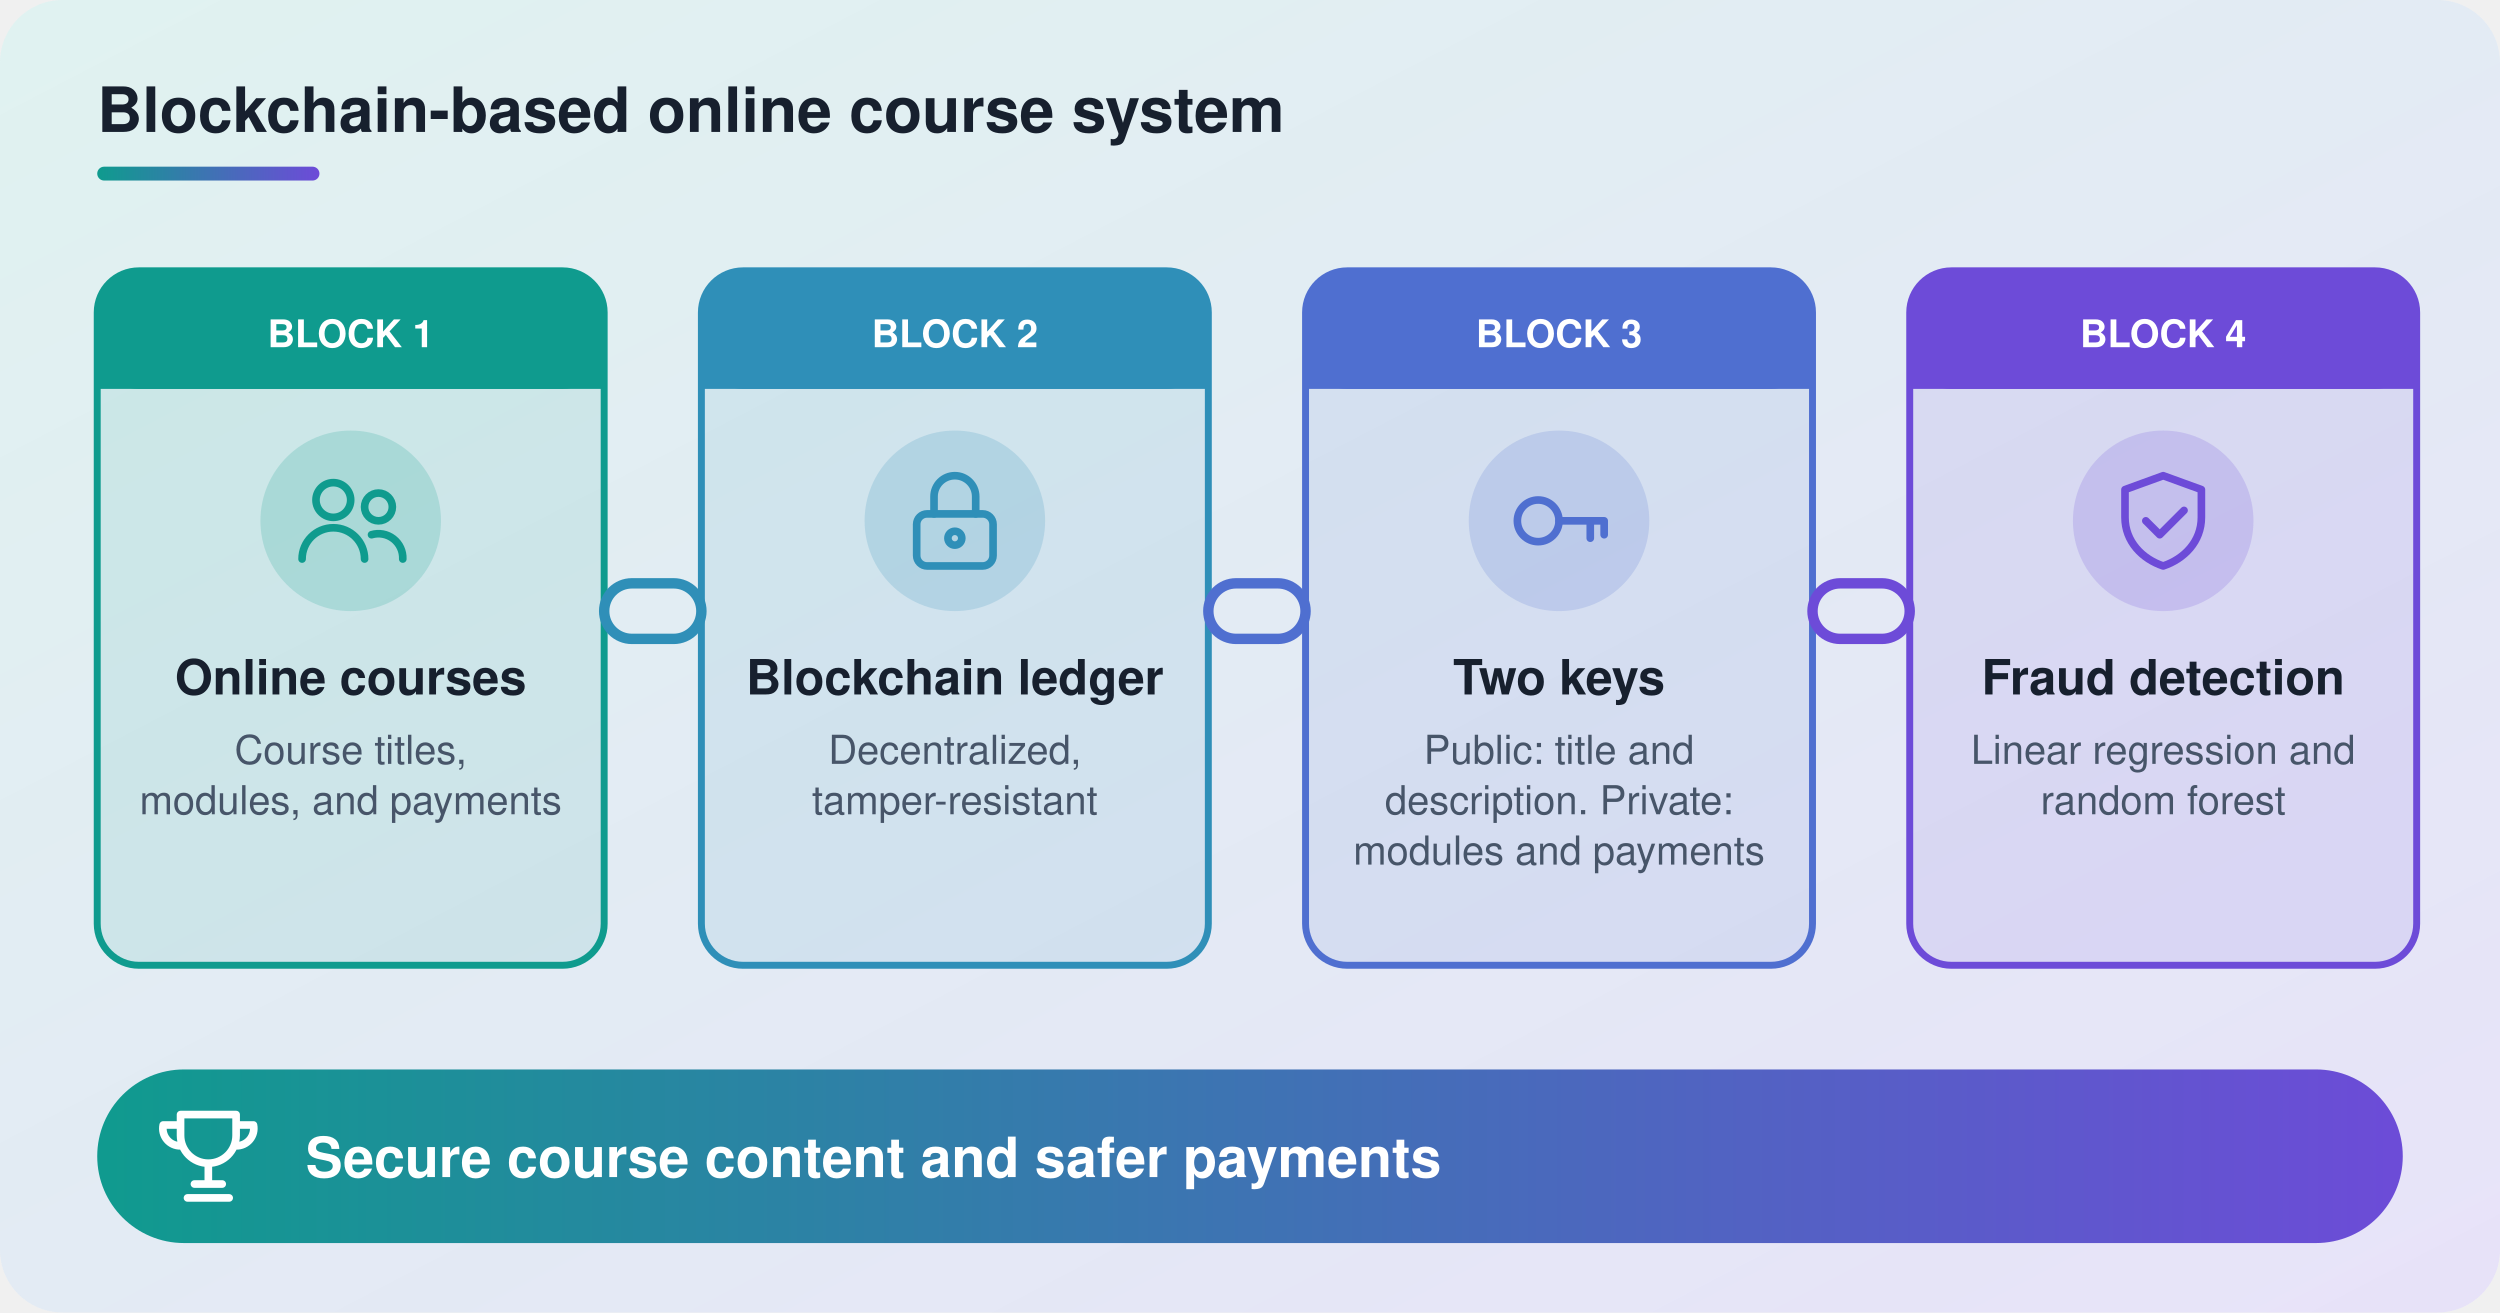
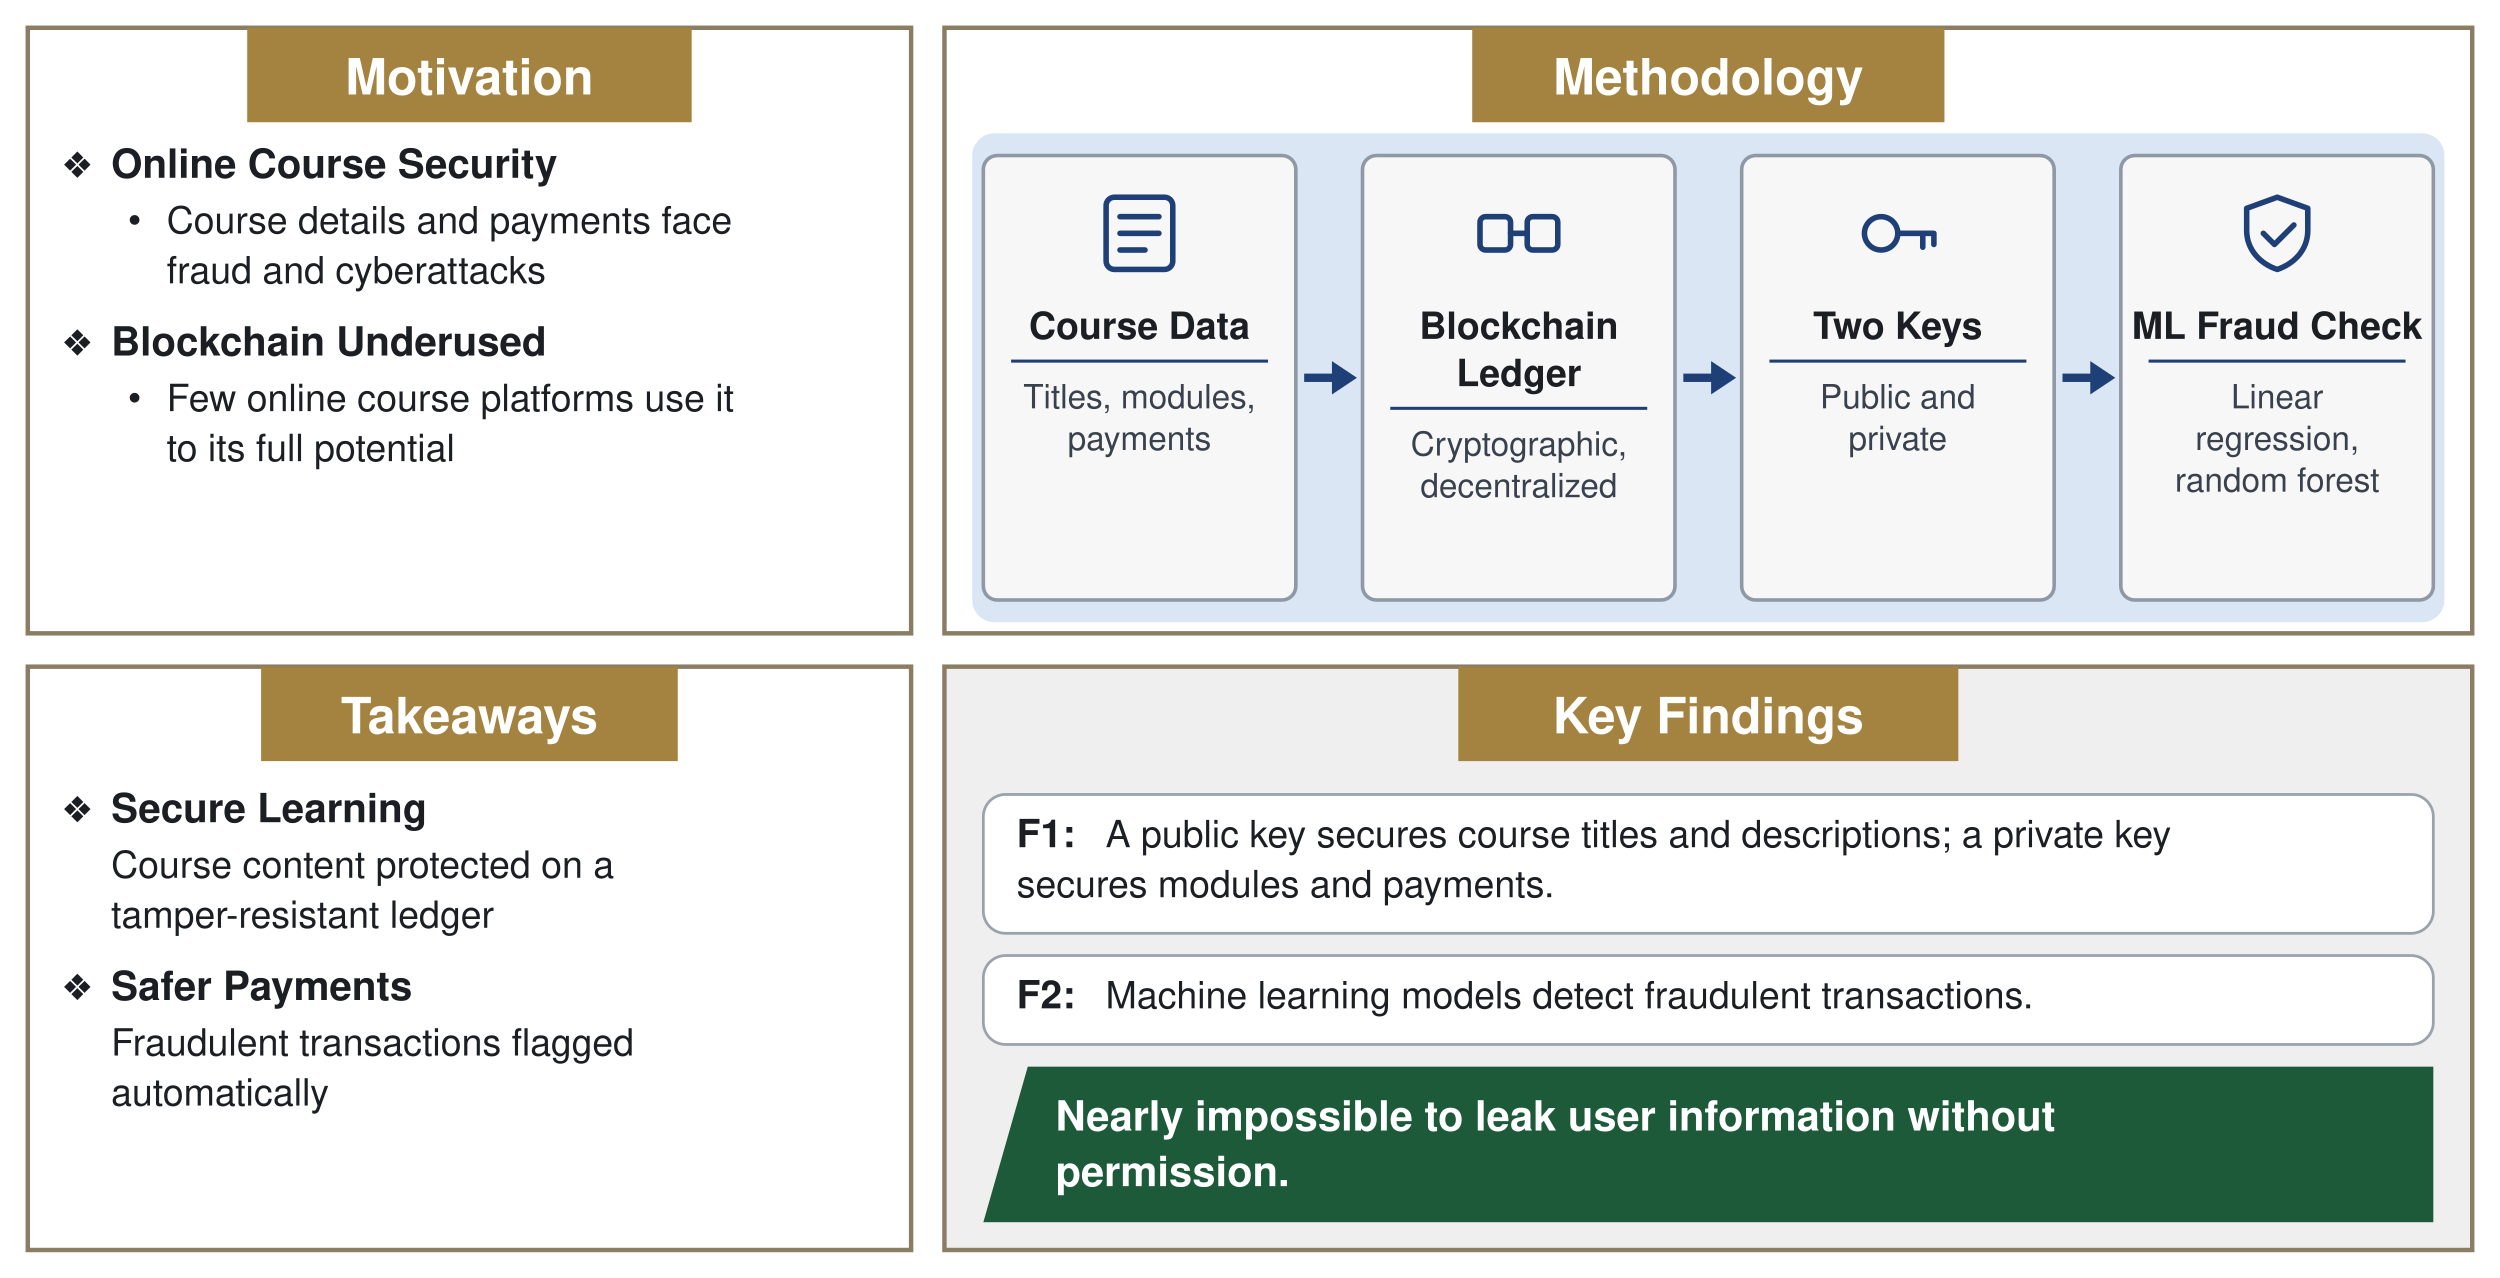
- <svg xmlns="http://www.w3.org/2000/svg" viewBox="0 0 720 378" font-family="IBM Plex Sans, Helvetica, Arial, sans-serif">
-   <defs>
-     <linearGradient id="bg" x1="0" y1="0" x2="1" y2="1">
-       <stop offset="0" stop-color="#0f9b8e" stop-opacity="0.13" />
-       <stop offset="1" stop-color="#6d4bd8" stop-opacity="0.16" />
-     </linearGradient>
-     <linearGradient id="g" x1="0" y1="0" x2="1" y2="0">
-       <stop offset="0" stop-color="#0f9b8e" />
-       <stop offset="1" stop-color="#6d4bd8" />
-     </linearGradient>
-   </defs>
-   <rect width="720" height="378" rx="18" fill="#fff" />
-   <rect width="720" height="378" rx="18" fill="url(#bg)" />
-   <text x="28.0" y="38.0" font-size="18" font-weight="700" fill="#17202e" text-anchor="start">Blockchain-based online course system</text>
-   <rect x="28" y="48" width="64" height="4" rx="2" fill="url(#g)" />
-   <rect x="28" y="78" width="146" height="200" rx="12" fill="#0f9b8e" fill-opacity="0.10" stroke="#0f9b8e" stroke-width="2" />
-   <rect x="28" y="78" width="146" height="34" rx="12" fill="#0f9b8e" />
-   <rect x="28" y="100" width="146" height="12" fill="#0f9b8e" />
-   <text x="101.0" y="100.0" font-size="11" font-weight="700" fill="#fff" text-anchor="middle">BLOCK 1</text>
-   <circle cx="101" cy="150" r="26" fill="#0f9b8e" fill-opacity="0.18" />
-   <g transform="translate(101.0,150.0) scale(1.0)" fill="none" stroke="#0f9b8e" stroke-width="2.2" stroke-linecap="round" stroke-linejoin="round">
-     <circle cx="-5" cy="-6" r="5" />
-     <path d="M-14 11a9 9 0 0 1 18 0" />
-     <circle cx="8" cy="-4" r="4" />
-     <path d="M6 4a7 7 0 0 1 9 7" />
+ <svg xmlns="http://www.w3.org/2000/svg" viewBox="0 0 900 460" font-family="Helvetica, Arial, sans-serif">
+   <rect width="900" height="460" fill="#fff" />
+   <rect x="10" y="10" width="318" height="218" fill="#ffffff" stroke="#8b7d63" stroke-width="1.6" />
+   <rect x="89.0" y="10" width="160" height="34" fill="#a3833f" />
+   <text x="169.0" y="34.0" font-size="18" font-weight="700" fill="#fff" text-anchor="middle">Motivation</text>
+   <text x="22.0" y="64.0" font-size="13" font-weight="700" fill="#1b1f24" text-anchor="start">❖</text>
+   <text x="40.0" y="64.0" font-size="14.5" font-weight="700" fill="#1b1f24" text-anchor="start">Online Course Security</text>
+   <text x="46.0" y="84.0" font-size="14" font-weight="400" fill="#1b1f24" text-anchor="start">•</text>
+   <text x="60.0" y="84.0" font-size="13.5" font-weight="400" fill="#1b1f24" text-anchor="start">Course details and payments face</text>
+   <text x="60.0" y="102.0" font-size="13.5" font-weight="400" fill="#1b1f24" text-anchor="start">fraud and cyberattacks</text>
+   <text x="22.0" y="128.0" font-size="13" font-weight="700" fill="#1b1f24" text-anchor="start">❖</text>
+   <text x="40.0" y="128.0" font-size="14.5" font-weight="700" fill="#1b1f24" text-anchor="start">Blockchain Underused</text>
+   <text x="46.0" y="148.0" font-size="14" font-weight="400" fill="#1b1f24" text-anchor="start">•</text>
+   <text x="60.0" y="148.0" font-size="13.5" font-weight="400" fill="#1b1f24" text-anchor="start">Few online course platforms use it</text>
+   <text x="60.0" y="166.0" font-size="13.5" font-weight="400" fill="#1b1f24" text-anchor="start">to its full potential</text>
+   <rect x="10" y="240" width="318" height="210" fill="#ffffff" stroke="#8b7d63" stroke-width="1.6" />
+   <rect x="94.0" y="240" width="150" height="34" fill="#a3833f" />
+   <text x="169.0" y="264.0" font-size="18" font-weight="700" fill="#fff" text-anchor="middle">Takeaways</text>
+   <text x="22.0" y="296.0" font-size="13" font-weight="700" fill="#1b1f24" text-anchor="start">❖</text>
+   <text x="40.0" y="296.0" font-size="14.5" font-weight="700" fill="#1b1f24" text-anchor="start">Secure Learning</text>
+   <text x="40.0" y="316.0" font-size="13.5" font-weight="400" fill="#1b1f24" text-anchor="start">Course content protected on a</text>
+   <text x="40.0" y="334.0" font-size="13.5" font-weight="400" fill="#1b1f24" text-anchor="start">tamper-resistant ledger</text>
+   <text x="22.0" y="360.0" font-size="13" font-weight="700" fill="#1b1f24" text-anchor="start">❖</text>
+   <text x="40.0" y="360.0" font-size="14.5" font-weight="700" fill="#1b1f24" text-anchor="start">Safer Payments</text>
+   <text x="40.0" y="380.0" font-size="13.5" font-weight="400" fill="#1b1f24" text-anchor="start">Fraudulent transactions flagged</text>
+   <text x="40.0" y="398.0" font-size="13.5" font-weight="400" fill="#1b1f24" text-anchor="start">automatically</text>
+   <rect x="340" y="10" width="550" height="218" fill="#ffffff" stroke="#8b7d63" stroke-width="1.6" />
+   <rect x="530.0" y="10" width="170" height="34" fill="#a3833f" />
+   <text x="615.0" y="34.0" font-size="18" font-weight="700" fill="#fff" text-anchor="middle">Methodology</text>
+   <rect x="350" y="48" width="530" height="176" rx="8" fill="#dbe6f4" />
+   <rect x="354.0" y="56" width="112.5" height="160" rx="5" fill="#f7f7f7" stroke="#8f99a6" stroke-width="1.3" />
+   <g transform="translate(410.2,84)" fill="none" stroke="#1f3f77" stroke-width="2" stroke-linecap="round" stroke-linejoin="round">
+     <rect x="-12" y="-13" width="24" height="26" rx="3" />
+     <path d="M-7 -6h14M-7 0h14M-7 6h9" />
  </g>
-   <text x="101.0" y="200.0" font-size="14" font-weight="700" fill="#17202e" text-anchor="middle">Online courses</text>
-   <text x="101.0" y="220.0" font-size="11.5" font-weight="400" fill="#475569" text-anchor="middle">Course titles,</text>
-   <text x="101.0" y="234.5" font-size="11.5" font-weight="400" fill="#475569" text-anchor="middle">modules, and payments</text>
-   <rect x="174" y="168" width="28" height="16" rx="8" fill="none" stroke="#2f8fb8" stroke-width="3" />
-   <rect x="202" y="78" width="146" height="200" rx="12" fill="#2f8fb8" fill-opacity="0.10" stroke="#2f8fb8" stroke-width="2" />
-   <rect x="202" y="78" width="146" height="34" rx="12" fill="#2f8fb8" />
-   <rect x="202" y="100" width="146" height="12" fill="#2f8fb8" />
-   <text x="275.0" y="100.0" font-size="11" font-weight="700" fill="#fff" text-anchor="middle">BLOCK 2</text>
-   <circle cx="275" cy="150" r="26" fill="#2f8fb8" fill-opacity="0.18" />
-   <g transform="translate(275.0,150.0) scale(1.0)" fill="none" stroke="#2f8fb8" stroke-width="2.2" stroke-linecap="round" stroke-linejoin="round">
-     <rect x="-11" y="-2" width="22" height="15" rx="3" />
-     <path d="M-6 -2v-5a6 6 0 0 1 12 0v5" />
-     <circle cx="0" cy="5" r="2" />
+   <text x="410.2" y="122.0" font-size="13.5" font-weight="700" fill="#1b1f24" text-anchor="middle">Course Data</text>
+   <path d="M364.0 130.0 H456.5" stroke="#1f3f77" stroke-width="1.1" />
+   <text x="410.2" y="147.0" font-size="12" font-weight="400" fill="#38414d" text-anchor="middle">Titles, modules,</text>
+   <text x="410.2" y="162.0" font-size="12" font-weight="400" fill="#38414d" text-anchor="middle">payments</text>
+   <path d="M469.5 136.0 H481.5" stroke="#1f3f77" stroke-width="3" />
+   <path d="M479.5 130.0 L488.5 136.0 L479.5 142.0 Z" fill="#1f3f77" />
+   <rect x="490.5" y="56" width="112.5" height="160" rx="5" fill="#f7f7f7" stroke="#8f99a6" stroke-width="1.3" />
+   <g transform="translate(546.8,84)" fill="none" stroke="#1f3f77" stroke-width="2" stroke-linecap="round" stroke-linejoin="round">
+     <rect x="-14" y="-6" width="11" height="12" rx="2" />
+     <rect x="3" y="-6" width="11" height="12" rx="2" />
+     <path d="M-3 0h6" />
  </g>
-   <text x="275.0" y="200.0" font-size="14" font-weight="700" fill="#17202e" text-anchor="middle">Blockchain ledger</text>
-   <text x="275.0" y="220.0" font-size="11.5" font-weight="400" fill="#475569" text-anchor="middle">Decentralized,</text>
-   <text x="275.0" y="234.5" font-size="11.5" font-weight="400" fill="#475569" text-anchor="middle">tamper-resistant</text>
-   <rect x="348" y="168" width="28" height="16" rx="8" fill="none" stroke="#4f6fd0" stroke-width="3" />
-   <rect x="376" y="78" width="146" height="200" rx="12" fill="#4f6fd0" fill-opacity="0.10" stroke="#4f6fd0" stroke-width="2" />
-   <rect x="376" y="78" width="146" height="34" rx="12" fill="#4f6fd0" />
-   <rect x="376" y="100" width="146" height="12" fill="#4f6fd0" />
-   <text x="449.0" y="100.0" font-size="11" font-weight="700" fill="#fff" text-anchor="middle">BLOCK 3</text>
-   <circle cx="449" cy="150" r="26" fill="#4f6fd0" fill-opacity="0.18" />
-   <g transform="translate(449.0,150.0) scale(1.0)" fill="none" stroke="#4f6fd0" stroke-width="2.2" stroke-linecap="round" stroke-linejoin="round">
+   <text x="546.8" y="122.0" font-size="13.5" font-weight="700" fill="#1b1f24" text-anchor="middle">Blockchain</text>
+   <text x="546.8" y="139.0" font-size="13.5" font-weight="700" fill="#1b1f24" text-anchor="middle">Ledger</text>
+   <path d="M500.5 147.0 H593.0" stroke="#1f3f77" stroke-width="1.1" />
+   <text x="546.8" y="164.0" font-size="12" font-weight="400" fill="#38414d" text-anchor="middle">Cryptographic,</text>
+   <text x="546.8" y="179.0" font-size="12" font-weight="400" fill="#38414d" text-anchor="middle">decentralized</text>
+   <path d="M606.0 136.0 H618.0" stroke="#1f3f77" stroke-width="3" />
+   <path d="M616.0 130.0 L625.0 136.0 L616.0 142.0 Z" fill="#1f3f77" />
+   <rect x="627.0" y="56" width="112.5" height="160" rx="5" fill="#f7f7f7" stroke="#8f99a6" stroke-width="1.3" />
+   <g transform="translate(683.2,84)" fill="none" stroke="#1f3f77" stroke-width="2" stroke-linecap="round" stroke-linejoin="round">
    <circle cx="-6" cy="0" r="6" />
    <path d="M0 0h13M9 0v5M13 0v4" />
  </g>
-   <text x="449.0" y="200.0" font-size="14" font-weight="700" fill="#17202e" text-anchor="middle">Two keys</text>
-   <text x="449.0" y="220.0" font-size="11.5" font-weight="400" fill="#475569" text-anchor="middle">Public: title and</text>
-   <text x="449.0" y="234.5" font-size="11.5" font-weight="400" fill="#475569" text-anchor="middle">description. Private:</text>
-   <text x="449.0" y="249.0" font-size="11.5" font-weight="400" fill="#475569" text-anchor="middle">modules and payments</text>
-   <rect x="522" y="168" width="28" height="16" rx="8" fill="none" stroke="#6d4bd8" stroke-width="3" />
-   <rect x="550" y="78" width="146" height="200" rx="12" fill="#6d4bd8" fill-opacity="0.10" stroke="#6d4bd8" stroke-width="2" />
-   <rect x="550" y="78" width="146" height="34" rx="12" fill="#6d4bd8" />
-   <rect x="550" y="100" width="146" height="12" fill="#6d4bd8" />
-   <text x="623.0" y="100.0" font-size="11" font-weight="700" fill="#fff" text-anchor="middle">BLOCK 4</text>
-   <circle cx="623" cy="150" r="26" fill="#6d4bd8" fill-opacity="0.18" />
-   <g transform="translate(623.0,150.0) scale(1.0)" fill="none" stroke="#6d4bd8" stroke-width="2.2" stroke-linecap="round" stroke-linejoin="round">
+   <text x="683.2" y="122.0" font-size="13.5" font-weight="700" fill="#1b1f24" text-anchor="middle">Two Keys</text>
+   <path d="M637.0 130.0 H729.5" stroke="#1f3f77" stroke-width="1.1" />
+   <text x="683.2" y="147.0" font-size="12" font-weight="400" fill="#38414d" text-anchor="middle">Public and</text>
+   <text x="683.2" y="162.0" font-size="12" font-weight="400" fill="#38414d" text-anchor="middle">private</text>
+   <path d="M742.5 136.0 H754.5" stroke="#1f3f77" stroke-width="3" />
+   <path d="M752.5 130.0 L761.5 136.0 L752.5 142.0 Z" fill="#1f3f77" />
+   <rect x="763.5" y="56" width="112.5" height="160" rx="5" fill="#f7f7f7" stroke="#8f99a6" stroke-width="1.3" />
+   <g transform="translate(819.8,84)" fill="none" stroke="#1f3f77" stroke-width="2" stroke-linecap="round" stroke-linejoin="round">
    <path d="M0 -13l11 4v8c0 7-5 12-11 14-6-2-11-7-11-14v-8z" />
    <path d="M-5 0l4 4 7-7" />
  </g>
-   <text x="623.0" y="200.0" font-size="14" font-weight="700" fill="#17202e" text-anchor="middle">Fraud detection</text>
-   <text x="623.0" y="220.0" font-size="11.5" font-weight="400" fill="#475569" text-anchor="middle">Linear regression and</text>
-   <text x="623.0" y="234.5" font-size="11.5" font-weight="400" fill="#475569" text-anchor="middle">random forest</text>
-   <rect x="28" y="308" width="664" height="50" rx="25" fill="url(#g)" />
-   <g transform="translate(60.0,333.0) scale(1.0)" fill="none" stroke="#fff" stroke-width="2.2" stroke-linecap="round" stroke-linejoin="round">
-     <path d="M-8 -12h16v6a8 8 0 0 1-16 0zM-8 -9h-5a5 5 0 0 0 5 6M8 -9h5a5 5 0 0 1-5 6M0 2v6M-6 12h12M-4 8h8" />
-   </g>
-   <text x="88.0" y="339.0" font-size="16" font-weight="700" fill="#fff" text-anchor="start">Secure course content and safer payments</text>
+   <text x="819.8" y="122.0" font-size="13.5" font-weight="700" fill="#1b1f24" text-anchor="middle">ML Fraud Check</text>
+   <path d="M773.5 130.0 H866.0" stroke="#1f3f77" stroke-width="1.1" />
+   <text x="819.8" y="147.0" font-size="12" font-weight="400" fill="#38414d" text-anchor="middle">Linear</text>
+   <text x="819.8" y="162.0" font-size="12" font-weight="400" fill="#38414d" text-anchor="middle">regression,</text>
+   <text x="819.8" y="177.0" font-size="12" font-weight="400" fill="#38414d" text-anchor="middle">random forest</text>
+   <rect x="340" y="240" width="550" height="210" fill="#efefef" stroke="#8b7d63" stroke-width="1.6" />
+   <rect x="525.0" y="240" width="180" height="34" fill="#a3833f" />
+   <text x="615.0" y="264.0" font-size="18" font-weight="700" fill="#fff" text-anchor="middle">Key Findings</text>
+   <rect x="354" y="286" width="522" height="50" rx="8" fill="#fff" stroke="#9aa3ad" />
+   <text x="366.0" y="305.0" font-size="14" font-weight="700" fill="#1b1f24" text-anchor="start">F1:</text>
+   <text x="398.0" y="305.0" font-size="13.5" font-weight="400" fill="#1b1f24" text-anchor="start">A public key secures course titles and descriptions; a private key</text>
+   <text x="366.0" y="323.0" font-size="13.5" font-weight="400" fill="#1b1f24" text-anchor="start">secures modules and payments.</text>
+   <rect x="354" y="344" width="522" height="32" rx="8" fill="#fff" stroke="#9aa3ad" />
+   <text x="366.0" y="363.0" font-size="14" font-weight="700" fill="#1b1f24" text-anchor="start">F2:</text>
+   <text x="398.0" y="363.0" font-size="13.5" font-weight="400" fill="#1b1f24" text-anchor="start">Machine learning models detect fraudulent transactions.</text>
+   <path d="M370 384 H876 V440 H354 Z" fill="#1d5a3a" />
+   <text x="380.0" y="407.0" font-size="15" font-weight="700" fill="#ffffff" text-anchor="start">Nearly impossible to leak user information without</text>
+   <text x="380.0" y="427.0" font-size="15" font-weight="700" fill="#ffffff" text-anchor="start">permission.</text>
</svg>
